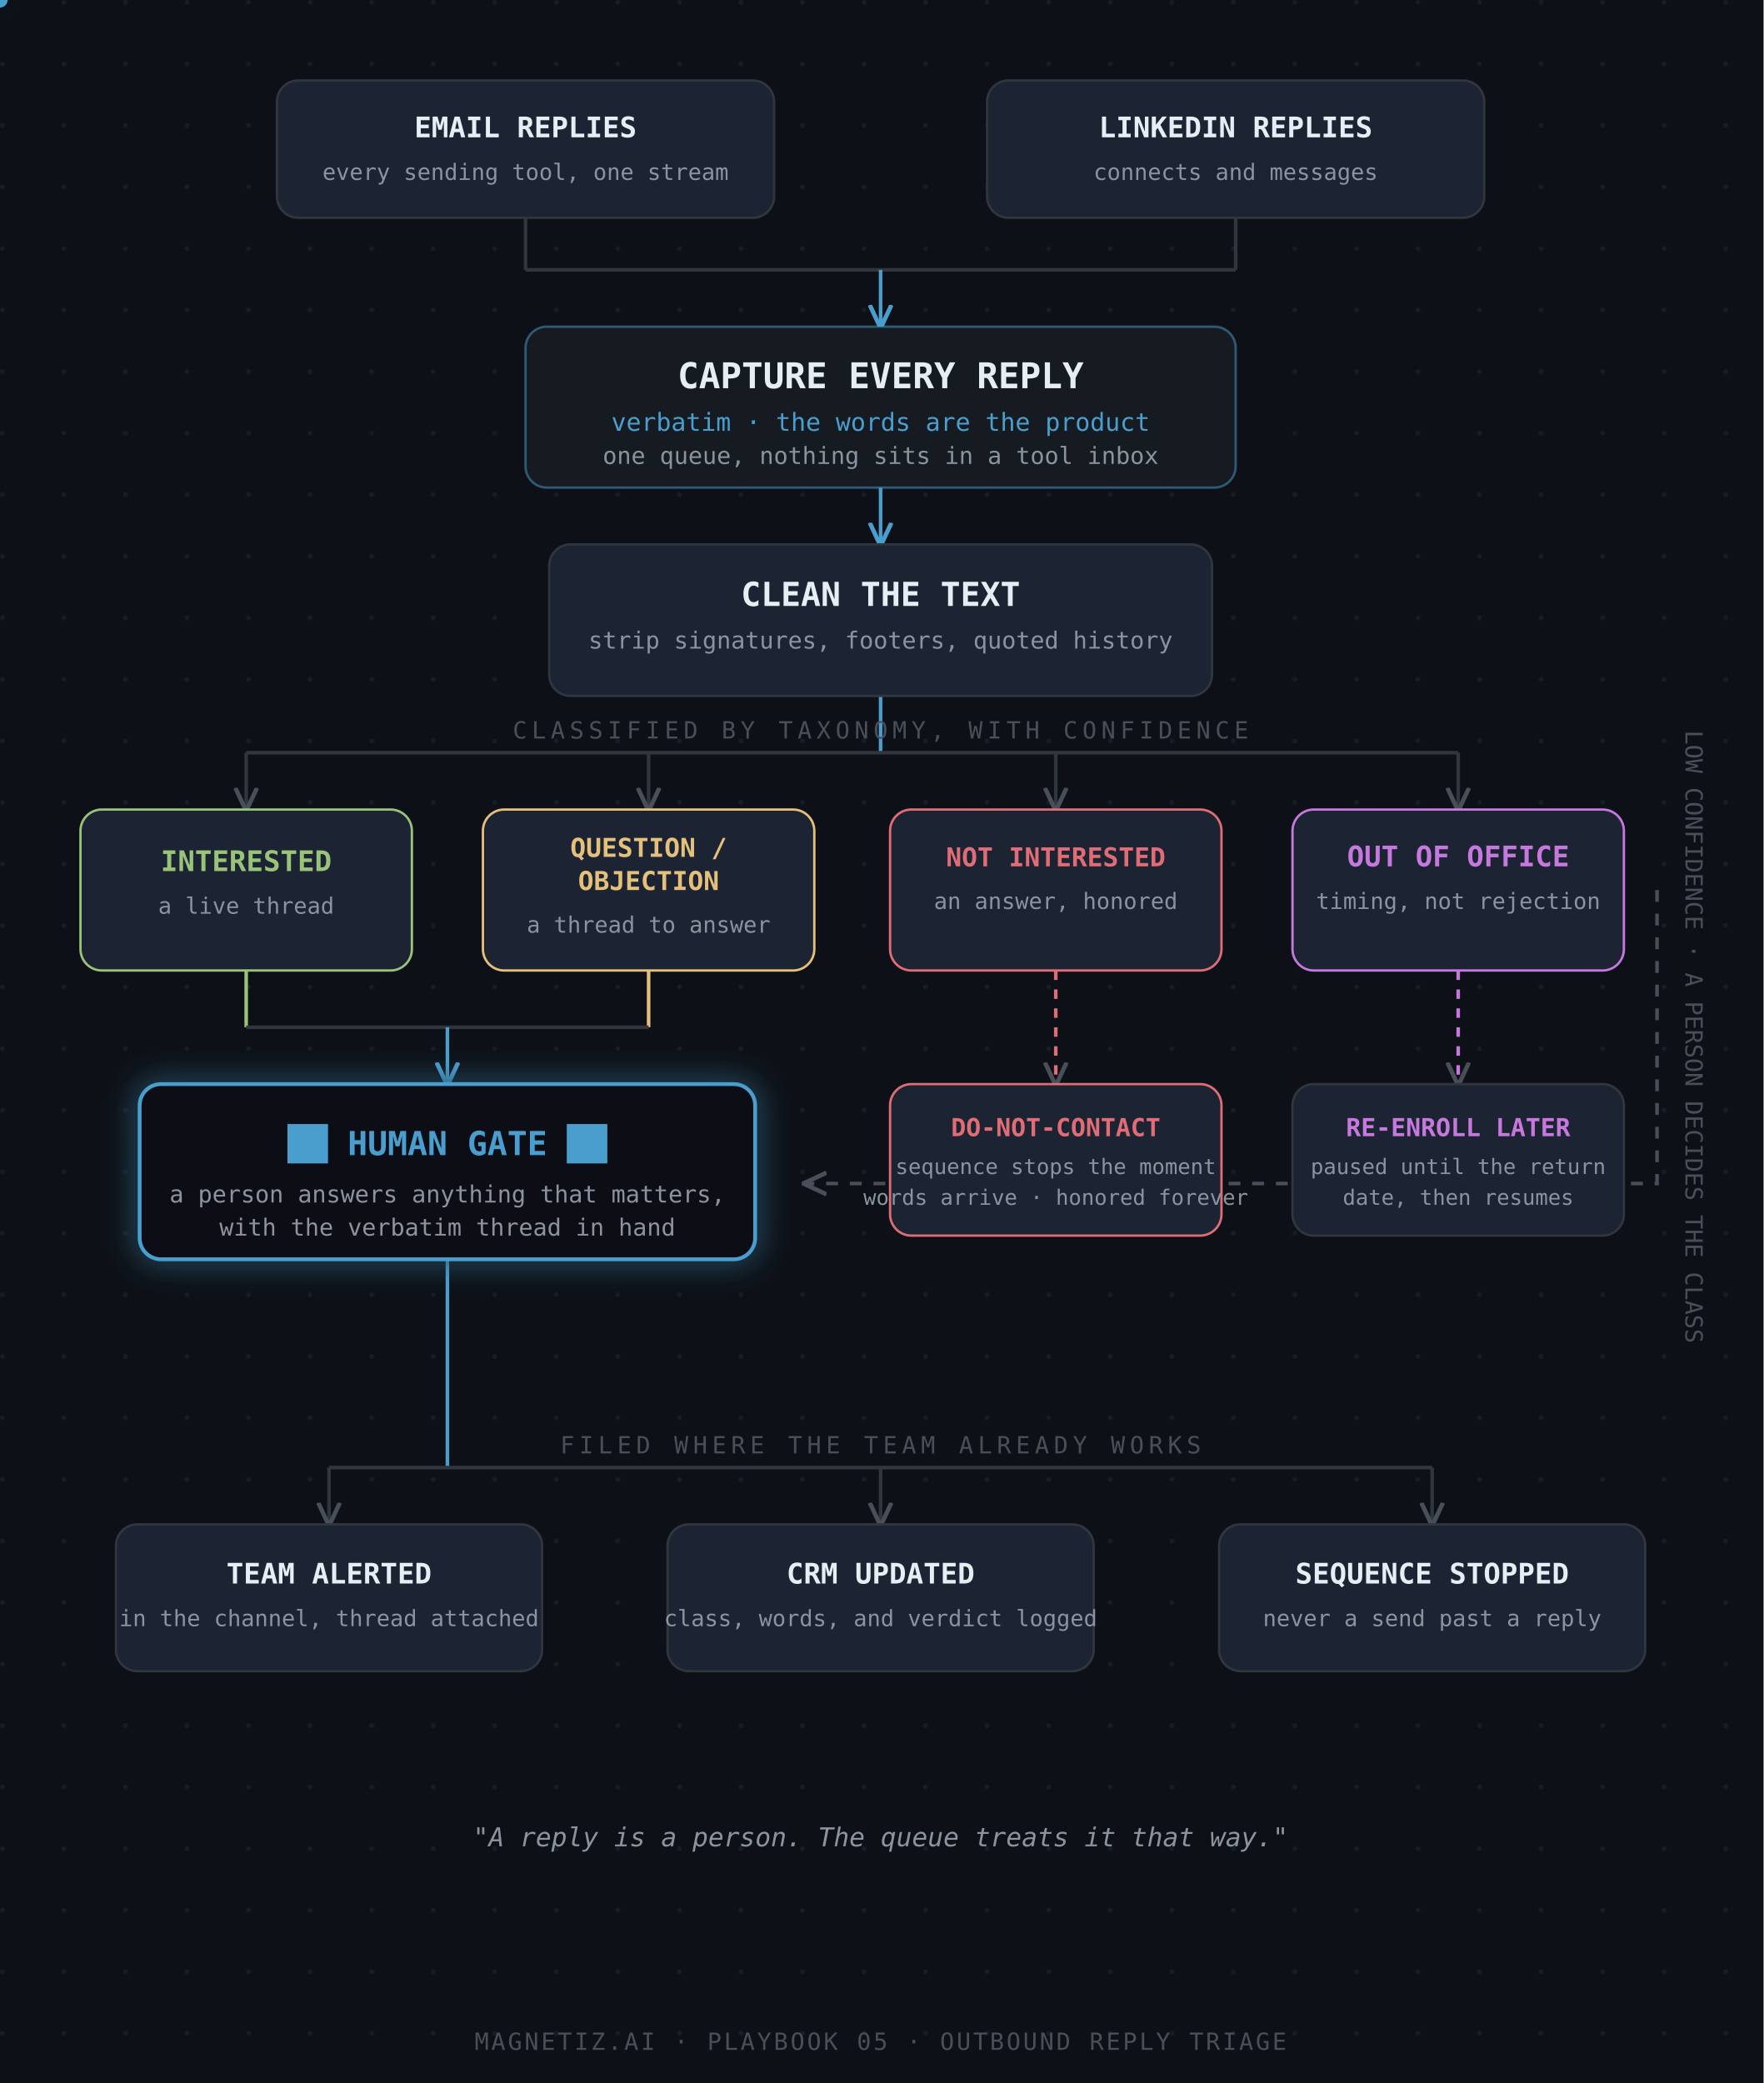
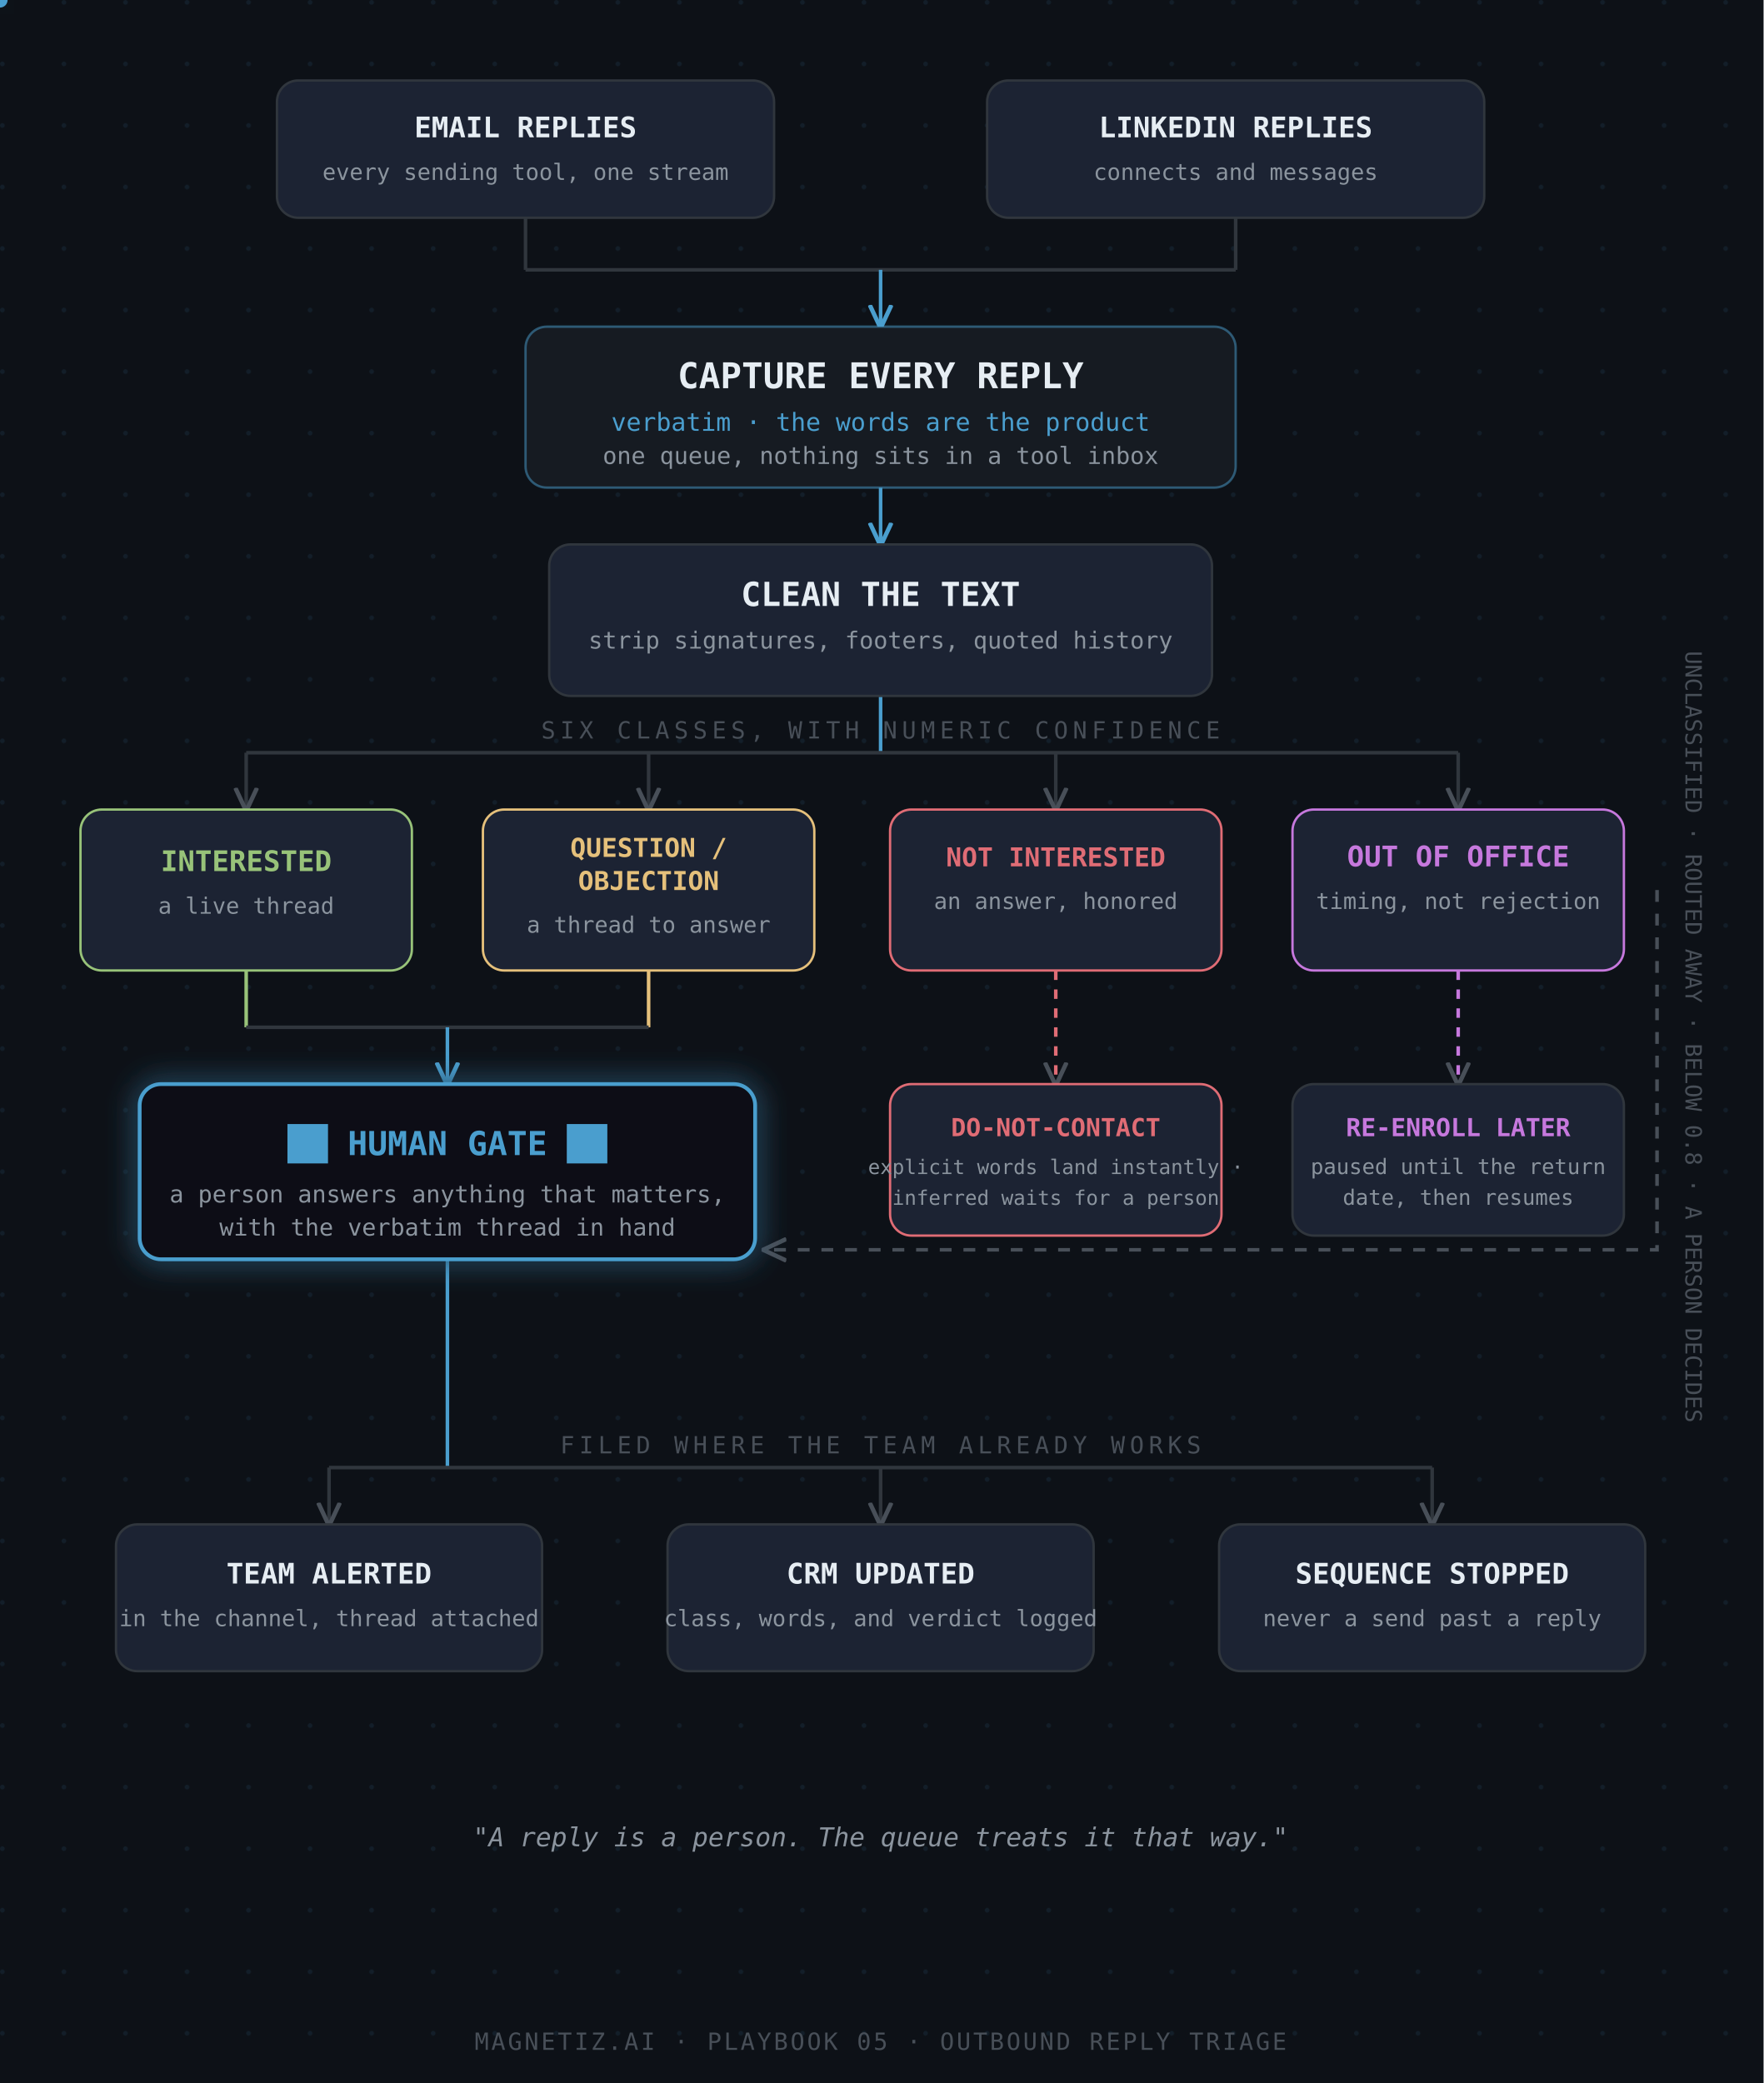
<svg xmlns="http://www.w3.org/2000/svg" viewBox="0 0 745 880" font-family="ui-monospace, SFMono-Regular, Menlo, 'JetBrains Mono', monospace" role="img" aria-label="Outbound reply triage: capture every reply verbatim, clean the text, classify by taxonomy, honor exits instantly, re-enroll out-of-office, a person answers anything that matters.">
  <defs>
    <marker id="r-arr" viewBox="0 0 8 8" refX="7" refY="4" markerWidth="7" markerHeight="7" orient="auto-start-reverse">
      <path d="M0,0.5 L7.5,4 L0,7.5" fill="none" stroke="#4A9ECE" stroke-width="1.4" />
    </marker>
    <marker id="r-arrdim" viewBox="0 0 8 8" refX="7" refY="4" markerWidth="7" markerHeight="7" orient="auto-start-reverse">
      <path d="M0,0.5 L7.5,4 L0,7.5" fill="none" stroke="#484F58" stroke-width="1.4" />
    </marker>
    <filter id="r-glow" x="-40%" y="-40%" width="180%" height="180%">
      <feGaussianBlur stdDeviation="6" result="b" />
      <feMerge>
        <feMergeNode in="b" />
        <feMergeNode in="SourceGraphic" />
      </feMerge>
    </filter>
    <pattern id="r-dots" width="26" height="26" patternUnits="userSpaceOnUse">
      <circle cx="1" cy="1" r="1" fill="rgba(74,158,206,0.10)" />
    </pattern>
  </defs>
  <rect width="745" height="880" fill="#0d1117" />
  <rect width="745" height="880" fill="url(#r-dots)" />
  <g stroke="#30363d" stroke-width="1.5" fill="none">
    <path d="M222,92 V114" />
    <path d="M522,92 V114" />
    <path d="M222,114 H522" />
    <path d="M372,114 V138" marker-end="url(#r-arr)" stroke="#4A9ECE" />
    <path d="M372,206 V230" marker-end="url(#r-arr)" stroke="#4A9ECE" />
    <path d="M372,294 V318" stroke="#4A9ECE" />
    <path d="M104,318 H616" />
    <path d="M104,318 V342" marker-end="url(#r-arrdim)" />
    <path d="M274,318 V342" marker-end="url(#r-arrdim)" />
    <path d="M446,318 V342" marker-end="url(#r-arrdim)" />
    <path d="M616,318 V342" marker-end="url(#r-arrdim)" />
    <path d="M104,410 V434" stroke="#98C379" />
    <path d="M274,410 V434" stroke="#E5C07B" />
    <path d="M104,434 H274" />
    <path d="M189,434 V458" marker-end="url(#r-arr)" stroke="#4A9ECE" />
    <path d="M446,410 V458" marker-end="url(#r-arrdim)" stroke="#E06C75" stroke-dasharray="4 4" />
    <path d="M616,410 V458" marker-end="url(#r-arrdim)" stroke="#C678DD" stroke-dasharray="4 4" />
    <path d="M189,532 V620" stroke="#4A9ECE" />
    <path d="M139,620 H605" />
    <path d="M139,620 V644" marker-end="url(#r-arrdim)" />
    <path d="M372,620 V644" marker-end="url(#r-arrdim)" />
    <path d="M605,620 V644" marker-end="url(#r-arrdim)" />
-     <path d="M700,376 V500 H340" stroke="#484F58" stroke-dasharray="5 5" marker-end="url(#r-arrdim)" />
+     <path d="M700,376 V528 H323" stroke="#484F58" stroke-dasharray="5 5" marker-end="url(#r-arrdim)" />
  </g>
  <circle r="3.2" fill="#4A9ECE" filter="url(#r-glow)">
-     <animateMotion dur="7s" repeatCount="indefinite" path="M372,60 V138 V230 V318 M372,318 H104 V434 H189 V458 M189,458 V620 H150" />
+     <animateMotion dur="7s" repeatCount="indefinite" path="M372,112 V138 V230 V318 M372,318 H104 V434 H189 V458 M189,458 V620 H150" />
  </circle>
  <g>
    <rect x="117" y="34" width="210" height="58" rx="9" fill="#1c2333" stroke="#30363d" />
    <text x="222" y="58" text-anchor="middle" fill="#E6EDF3" font-size="12" font-weight="600">EMAIL REPLIES</text>
    <text x="222" y="76" text-anchor="middle" fill="#8B949E" font-size="9.5">every sending tool, one stream</text>
  </g>
  <g>
    <rect x="417" y="34" width="210" height="58" rx="9" fill="#1c2333" stroke="#30363d" />
    <text x="522" y="58" text-anchor="middle" fill="#E6EDF3" font-size="12" font-weight="600">LINKEDIN REPLIES</text>
    <text x="522" y="76" text-anchor="middle" fill="#8B949E" font-size="9.5">connects and messages</text>
  </g>
  <g>
    <rect x="222" y="138" width="300" height="68" rx="9" fill="#161b22" stroke="#4A9ECE" stroke-opacity="0.5" />
    <text x="372" y="164" text-anchor="middle" fill="#E6EDF3" font-size="15" font-weight="700">CAPTURE EVERY REPLY</text>
    <text x="372" y="182" text-anchor="middle" fill="#4A9ECE" font-size="10.5">verbatim · the words are the product</text>
    <text x="372" y="196" text-anchor="middle" fill="#8B949E" font-size="10">one queue, nothing sits in a tool inbox</text>
  </g>
  <g>
    <rect x="232" y="230" width="280" height="64" rx="9" fill="#1c2333" stroke="#30363d" />
    <text x="372" y="256" text-anchor="middle" fill="#E6EDF3" font-size="14" font-weight="600">CLEAN THE TEXT</text>
    <text x="372" y="274" text-anchor="middle" fill="#8B949E" font-size="10">strip signatures, footers, quoted history</text>
  </g>
-   <text x="372" y="312" text-anchor="middle" fill="#484F58" font-size="10" letter-spacing="2">CLASSIFIED BY TAXONOMY, WITH CONFIDENCE</text>
+   <text x="372" y="312" text-anchor="middle" fill="#484F58" font-size="10" letter-spacing="2">SIX CLASSES, WITH NUMERIC CONFIDENCE</text>
  <g>
    <rect x="34" y="342" width="140" height="68" rx="9" fill="#1c2333" stroke="#98C379" />
    <text x="104" y="368" text-anchor="middle" fill="#98C379" font-size="12" font-weight="700">INTERESTED</text>
    <text x="104" y="386" text-anchor="middle" fill="#8B949E" font-size="9.5">a live thread</text>
  </g>
  <g>
    <rect x="204" y="342" width="140" height="68" rx="9" fill="#1c2333" stroke="#E5C07B" />
    <text x="274" y="362" text-anchor="middle" fill="#E5C07B" font-size="11" font-weight="700">QUESTION /</text>
    <text x="274" y="376" text-anchor="middle" fill="#E5C07B" font-size="11" font-weight="700">OBJECTION</text>
    <text x="274" y="394" text-anchor="middle" fill="#8B949E" font-size="9.5">a thread to answer</text>
  </g>
  <g>
    <rect x="376" y="342" width="140" height="68" rx="9" fill="#1c2333" stroke="#E06C75" />
    <text x="446" y="366" text-anchor="middle" fill="#E06C75" font-size="11" font-weight="700">NOT INTERESTED</text>
    <text x="446" y="384" text-anchor="middle" fill="#8B949E" font-size="9.5">an answer, honored</text>
  </g>
  <g>
    <rect x="546" y="342" width="140" height="68" rx="9" fill="#1c2333" stroke="#C678DD" />
    <text x="616" y="366" text-anchor="middle" fill="#C678DD" font-size="12" font-weight="700">OUT OF OFFICE</text>
    <text x="616" y="384" text-anchor="middle" fill="#8B949E" font-size="9.5">timing, not rejection</text>
  </g>
  <g>
    <rect x="376" y="458" width="140" height="64" rx="9" fill="#1c2333" stroke="#E06C75" />
    <text x="446" y="480" text-anchor="middle" fill="#E06C75" font-size="10.5" font-weight="700">DO-NOT-CONTACT</text>
-     <text x="446" y="496" text-anchor="middle" fill="#8B949E" font-size="9">sequence stops the moment</text>
-     <text x="446" y="509" text-anchor="middle" fill="#8B949E" font-size="9">words arrive · honored forever</text>
+     <text x="446" y="496" text-anchor="middle" fill="#8B949E" font-size="8.5">explicit words land instantly ·</text>
+     <text x="446" y="509" text-anchor="middle" fill="#8B949E" font-size="8.5">inferred waits for a person</text>
  </g>
  <g>
    <rect x="546" y="458" width="140" height="64" rx="9" fill="#1c2333" stroke="#30363d" />
    <text x="616" y="480" text-anchor="middle" fill="#C678DD" font-size="10.5" font-weight="700">RE-ENROLL LATER</text>
    <text x="616" y="496" text-anchor="middle" fill="#8B949E" font-size="9">paused until the return</text>
    <text x="616" y="509" text-anchor="middle" fill="#8B949E" font-size="9">date, then resumes</text>
  </g>
  <g filter="url(#r-glow)">
    <rect x="59" y="458" width="260" height="74" rx="9" fill="#0d1117" stroke="#4A9ECE" stroke-width="1.6" />
  </g>
  <text x="189" y="488" text-anchor="middle" fill="#4A9ECE" font-size="14" font-weight="800">██ HUMAN GATE ██</text>
  <text x="189" y="508" text-anchor="middle" fill="#8B949E" font-size="10">a person answers anything that matters,</text>
  <text x="189" y="522" text-anchor="middle" fill="#8B949E" font-size="10">with the verbatim thread in hand</text>
-   <text x="712" y="438" text-anchor="middle" fill="#484F58" font-size="10" transform="rotate(90 712 438)">LOW CONFIDENCE · A PERSON DECIDES THE CLASS</text>
+   <text x="712" y="438" text-anchor="middle" fill="#484F58" font-size="9.5" transform="rotate(90 712 438)">UNCLASSIFIED · ROUTED AWAY · BELOW 0.8 · A PERSON DECIDES</text>
  <text x="372" y="614" text-anchor="middle" fill="#484F58" font-size="10" letter-spacing="2">FILED WHERE THE TEAM ALREADY WORKS</text>
  <g>
    <rect x="49" y="644" width="180" height="62" rx="9" fill="#1c2333" stroke="#30363d" />
    <text x="139" y="669" text-anchor="middle" fill="#E6EDF3" font-size="12" font-weight="600">TEAM ALERTED</text>
    <text x="139" y="687" text-anchor="middle" fill="#8B949E" font-size="9.5">in the channel, thread attached</text>
  </g>
  <g>
    <rect x="282" y="644" width="180" height="62" rx="9" fill="#1c2333" stroke="#30363d" />
    <text x="372" y="669" text-anchor="middle" fill="#E6EDF3" font-size="12" font-weight="600">CRM UPDATED</text>
    <text x="372" y="687" text-anchor="middle" fill="#8B949E" font-size="9.5">class, words, and verdict logged</text>
  </g>
  <g>
    <rect x="515" y="644" width="180" height="62" rx="9" fill="#1c2333" stroke="#30363d" />
    <text x="605" y="669" text-anchor="middle" fill="#E6EDF3" font-size="12" font-weight="600">SEQUENCE STOPPED</text>
    <text x="605" y="687" text-anchor="middle" fill="#8B949E" font-size="9.5">never a send past a reply</text>
  </g>
  <text x="372" y="780" text-anchor="middle" fill="#8B949E" font-size="11" font-style="italic">"A reply is a person. The queue treats it that way."</text>
  <text x="372" y="866" text-anchor="middle" fill="#484F58" font-size="10" letter-spacing="1">MAGNETIZ.AI · PLAYBOOK 05 · OUTBOUND REPLY TRIAGE</text>
</svg>
